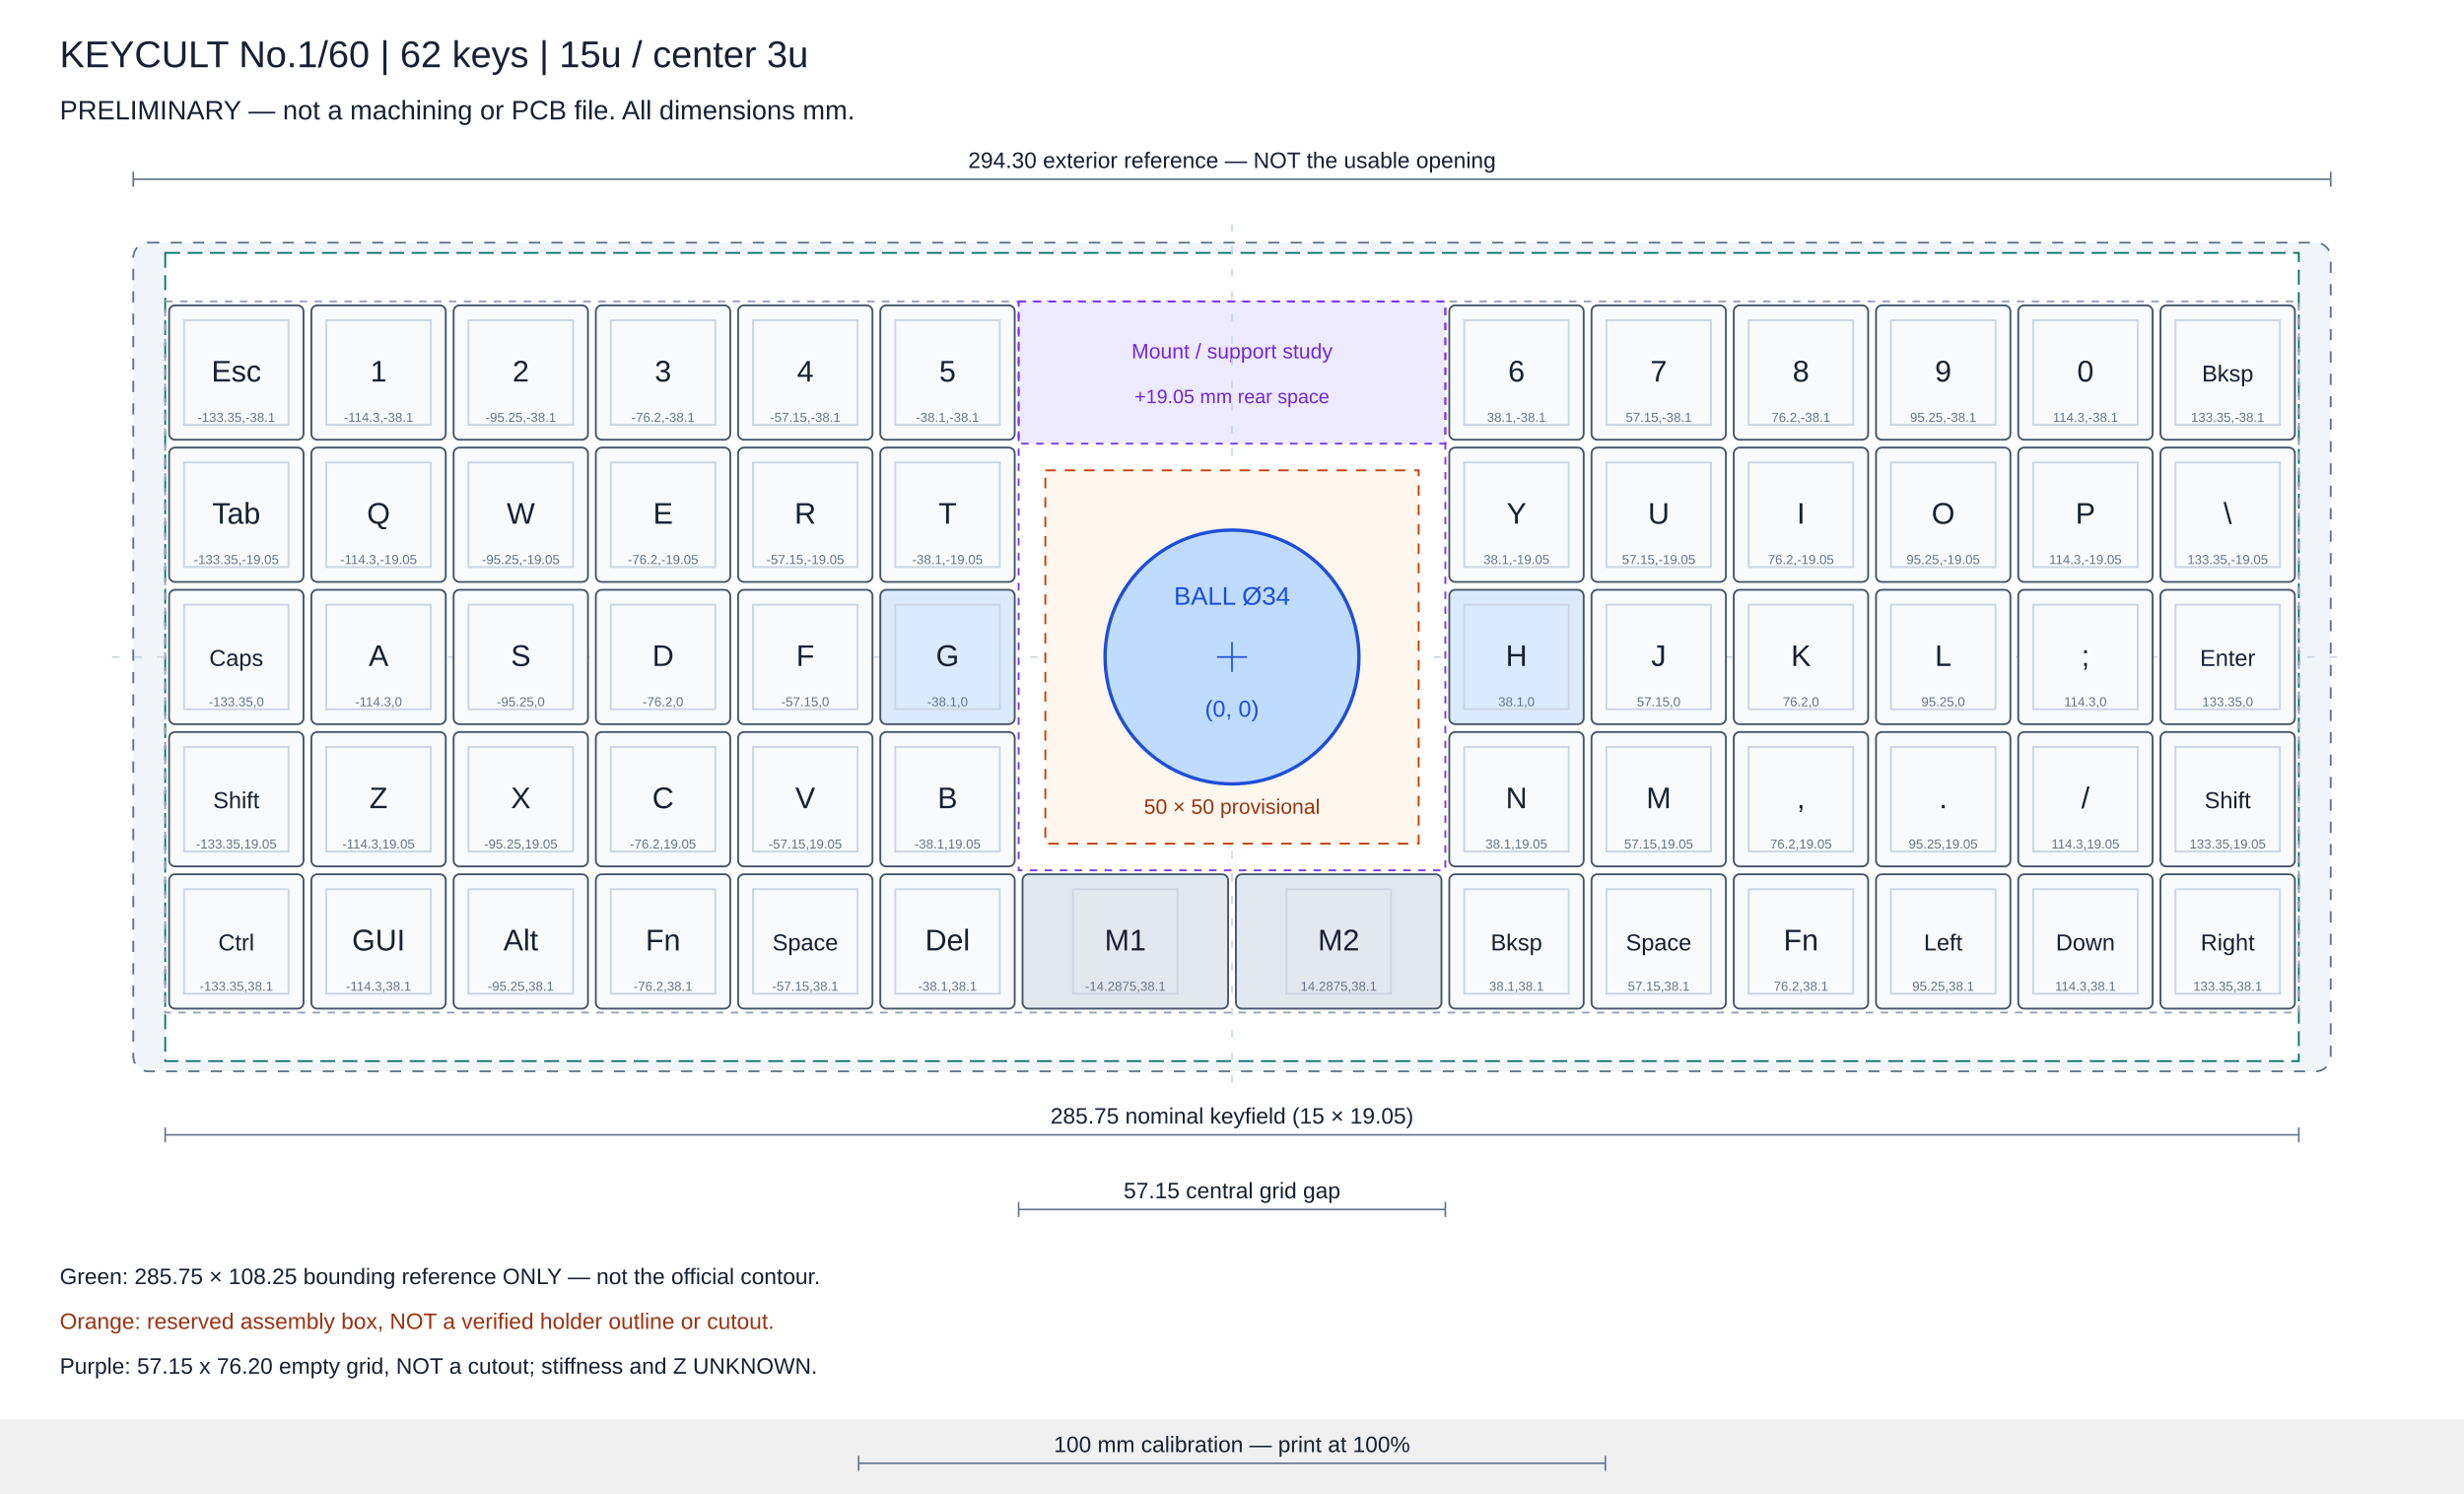
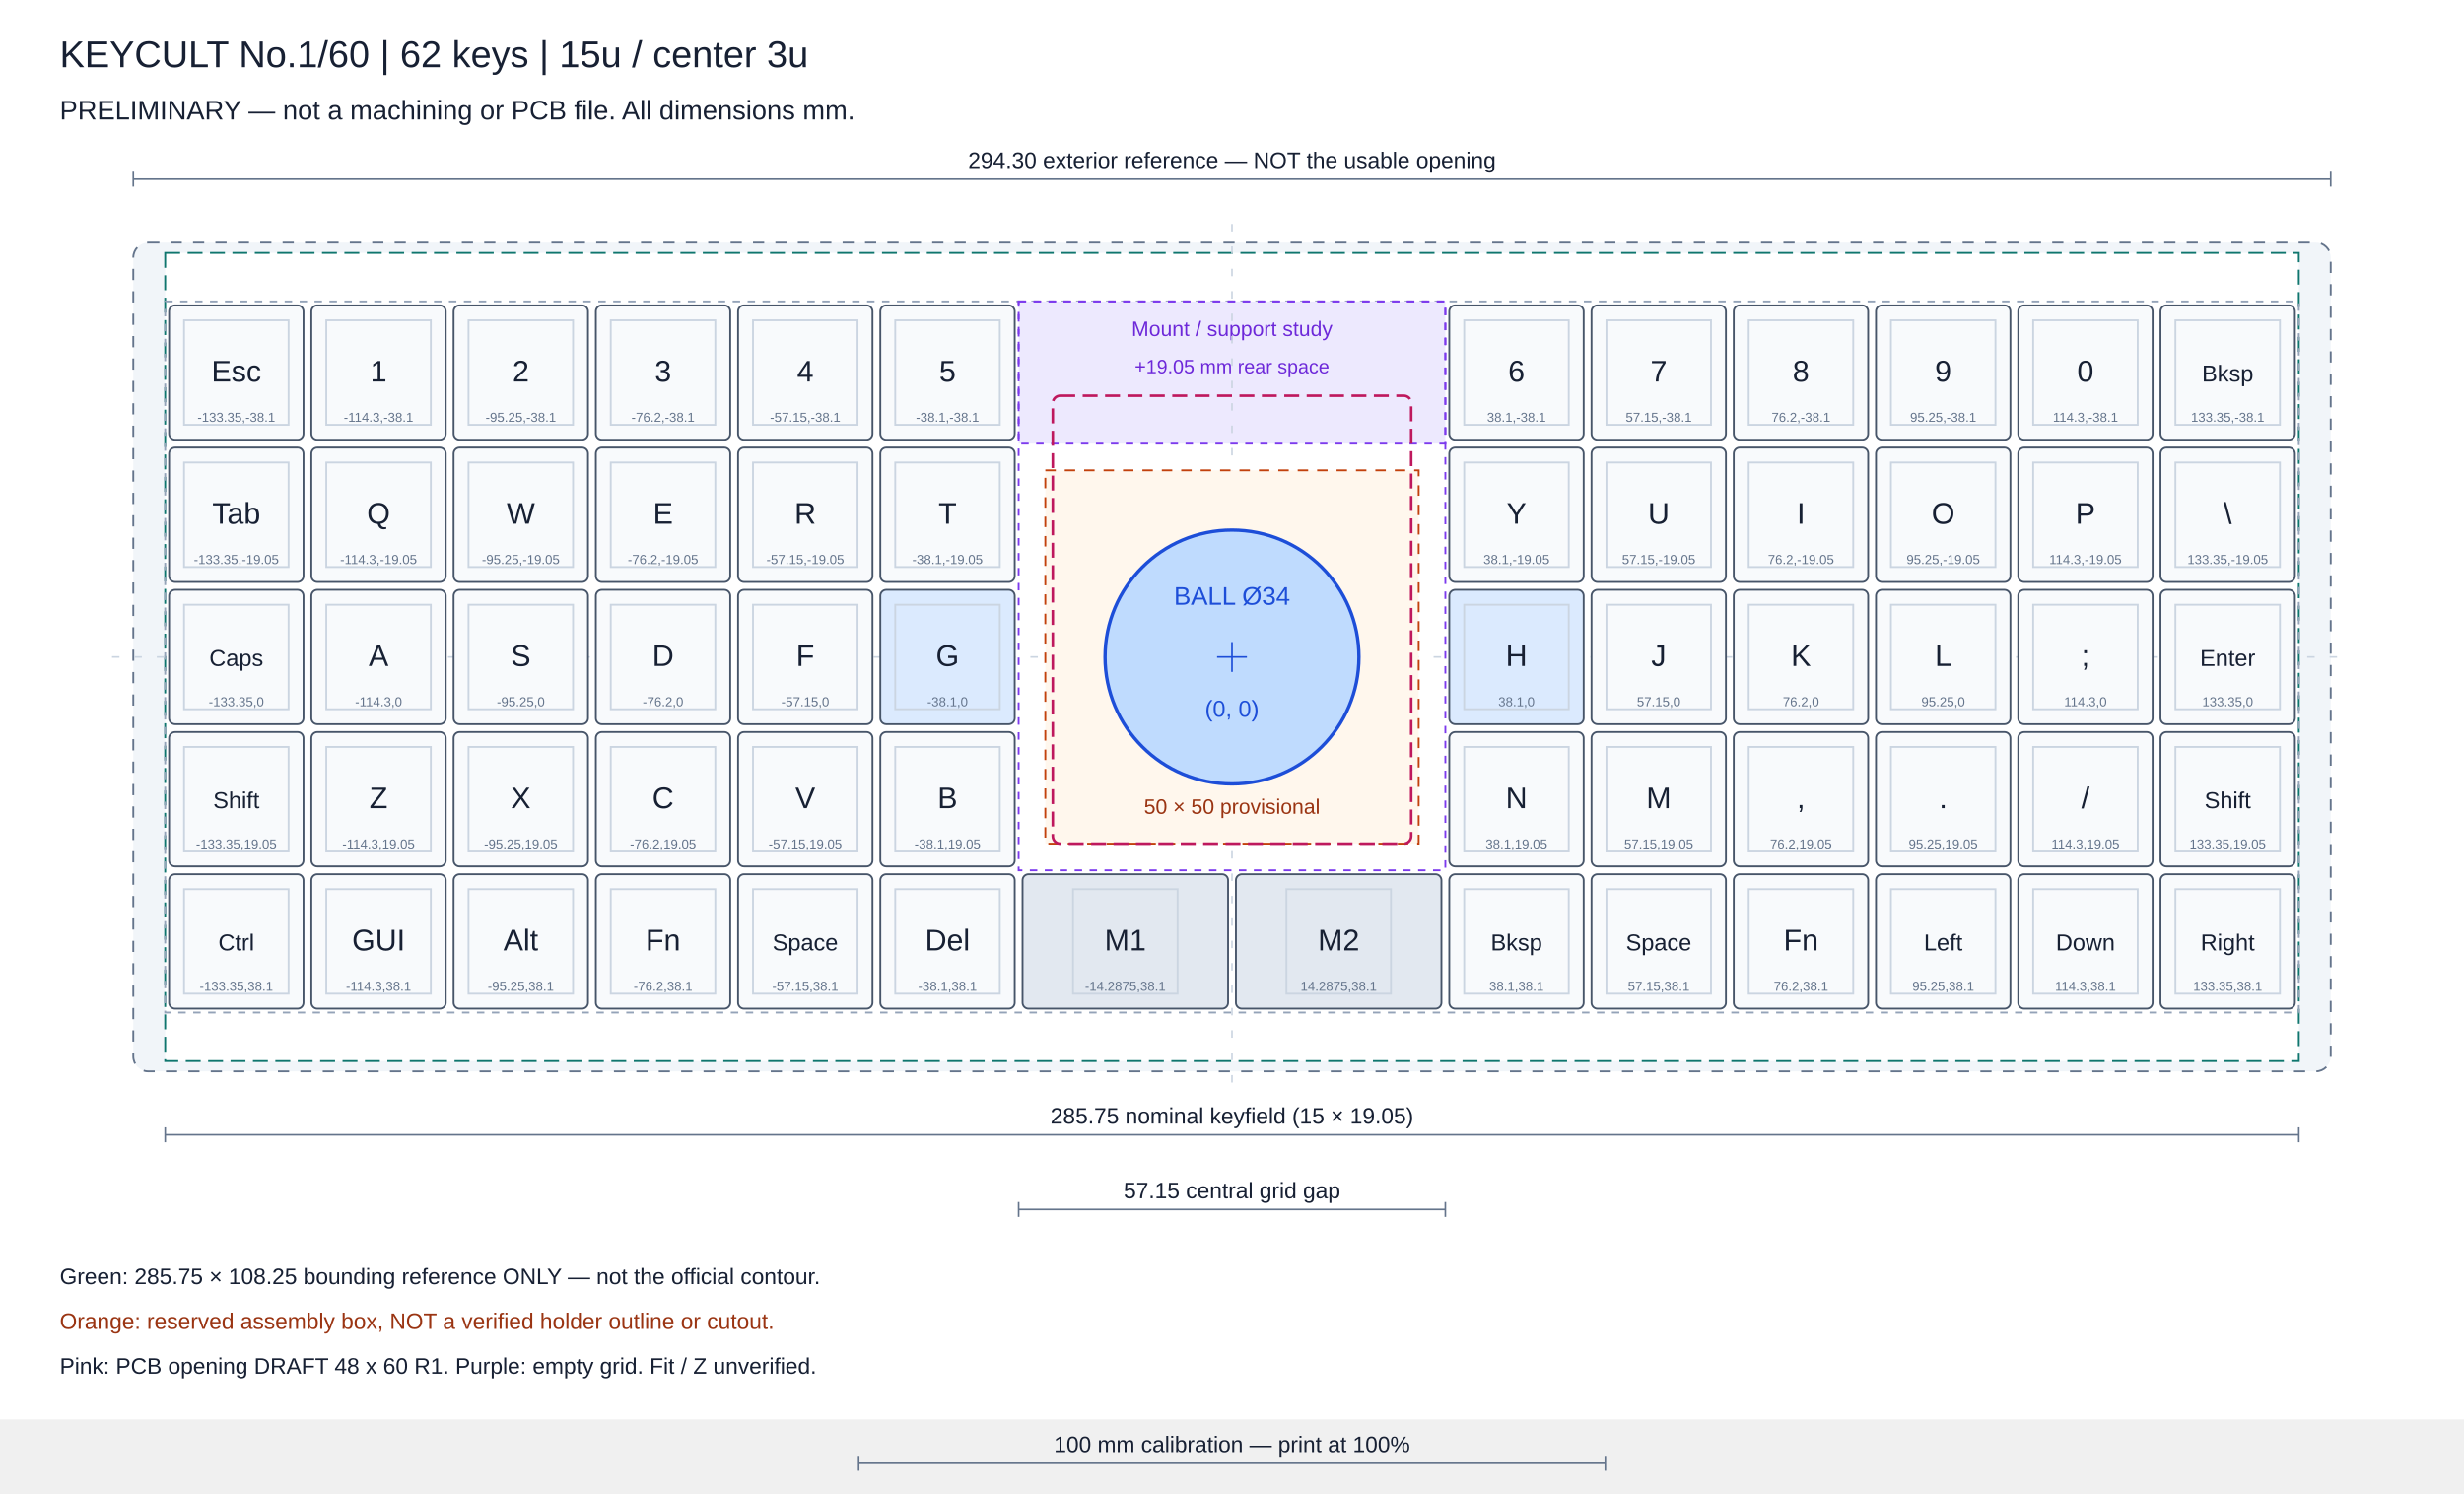
<svg xmlns="http://www.w3.org/2000/svg" width="330mm" height="200mm" viewBox="-165 -88 330 200" role="img">
  <g font-family="Arial, sans-serif">
    <rect x="-165" y="-88" width="330" height="190" rx="0" fill="#ffffff" stroke="#ffffff" stroke-width=".25" />
    <text x="-157" y="-79" font-size="5" text-anchor="start" fill="#172033">KEYCULT No.1/60 | 62 keys | 15u / center 3u</text>
    <text x="-157" y="-72" font-size="3.6" text-anchor="start" fill="#172033">PRELIMINARY — not a machining or PCB file. All dimensions mm.</text>
    <rect x="-147.15" y="-55.5" width="294.3" height="111" rx="2" fill="#f1f5f9" stroke="#64748b" stroke-width=".25" stroke-dasharray="1.5 1.5" />
    <rect id="plate-envelope" x="-142.875" y="-54.125" width="285.75" height="108.25" rx="0" fill="#ffffff" stroke="#0f766e" stroke-width=".25" stroke-dasharray="2 1" />
    <rect x="-142.875" y="-47.625" width="285.75" height="95.25" rx="0" fill="none" stroke="#94a3b8" stroke-width=".25" stroke-dasharray="1 1" />
    <rect id="rear-extension" x="-28.575" y="-47.625" width="57.15" height="19.05" rx="0" fill="#ede9fe" stroke="#7c3aed" stroke-width=".25" stroke-dasharray="1 1" />
    <rect id="rear-clearance-grid" x="-28.575" y="-47.625" width="57.15" height="76.2" rx="0" fill="none" stroke="#7c3aed" stroke-width=".25" stroke-dasharray="1 1" />
-     <text x="0" y="-40" font-size="2.8" text-anchor="middle" fill="#6d28d9">Mount / support study</text>
-     <text x="0" y="-34" font-size="2.6" text-anchor="middle" fill="#6d28d9">+19.05 mm rear space</text>
+     <text x="0" y="-43" font-size="2.8" text-anchor="middle" fill="#6d28d9">Mount / support study</text>
+     <text x="0" y="-38" font-size="2.6" text-anchor="middle" fill="#6d28d9">+19.05 mm rear space</text>
    <path d="M-150,0 L150,0" fill="none" stroke="#cbd5e1" stroke-width=".22" stroke-dasharray="1 2" />
    <path d="M0,-58 L0,58" fill="none" stroke="#cbd5e1" stroke-width=".22" stroke-dasharray="1 2" />
    <rect x="-25" y="-25" width="50" height="50" rx="0" fill="#fff7ed" stroke="#c2410c" stroke-width=".25" stroke-dasharray="1.4 1.2" />
    <circle cx="0" cy="0" r="17" fill="#bfdbfe" stroke="#1d4ed8" stroke-width=".45" />
    <path d="M-2,0 L2,0" fill="none" stroke="#1d4ed8" stroke-width=".22" />
    <path d="M0,-2 L0,2" fill="none" stroke="#1d4ed8" stroke-width=".22" />
+     <rect id="pcb-opening" x="-24" y="-35" width="48" height="60" rx="1.0" fill="none" stroke="#be185d" stroke-width=".35" stroke-dasharray="2 1" />
    <text x="0" y="-7" font-size="3.4" text-anchor="middle" fill="#1d4ed8">BALL Ø34</text>
    <text x="0" y="8" font-size="3.1" text-anchor="middle" fill="#1d4ed8">(0, 0)</text>
    <text x="0" y="21" font-size="2.8" text-anchor="middle" fill="#9a3412">50 × 50 provisional</text>
    <rect x="-142.35" y="-47.1" width="18" height="18" rx="0.8" fill="#f8fafc" stroke="#475569" stroke-width=".25" />
    <rect x="-140.35" y="-45.1" width="14" height="14" rx="0" fill="none" stroke="#cbd5e1" stroke-width=".25" />
    <text x="-133.35" y="-36.9" font-size="4" text-anchor="middle" fill="#172033">Esc</text>
    <text x="-133.35" y="-31.5" font-size="1.75" text-anchor="middle" fill="#64748b">-133.35,-38.1</text>
    <rect x="-123.3" y="-47.1" width="18" height="18" rx="0.8" fill="#f8fafc" stroke="#475569" stroke-width=".25" />
    <rect x="-121.3" y="-45.1" width="14" height="14" rx="0" fill="none" stroke="#cbd5e1" stroke-width=".25" />
    <text x="-114.3" y="-36.9" font-size="4" text-anchor="middle" fill="#172033">1</text>
    <text x="-114.3" y="-31.5" font-size="1.75" text-anchor="middle" fill="#64748b">-114.3,-38.1</text>
    <rect x="-104.25" y="-47.1" width="18" height="18" rx="0.8" fill="#f8fafc" stroke="#475569" stroke-width=".25" />
    <rect x="-102.25" y="-45.1" width="14" height="14" rx="0" fill="none" stroke="#cbd5e1" stroke-width=".25" />
    <text x="-95.25" y="-36.9" font-size="4" text-anchor="middle" fill="#172033">2</text>
    <text x="-95.25" y="-31.5" font-size="1.75" text-anchor="middle" fill="#64748b">-95.25,-38.1</text>
    <rect x="-85.2" y="-47.1" width="18" height="18" rx="0.8" fill="#f8fafc" stroke="#475569" stroke-width=".25" />
    <rect x="-83.2" y="-45.1" width="14" height="14" rx="0" fill="none" stroke="#cbd5e1" stroke-width=".25" />
    <text x="-76.2" y="-36.9" font-size="4" text-anchor="middle" fill="#172033">3</text>
    <text x="-76.2" y="-31.5" font-size="1.75" text-anchor="middle" fill="#64748b">-76.2,-38.1</text>
    <rect x="-66.15" y="-47.1" width="18" height="18" rx="0.8" fill="#f8fafc" stroke="#475569" stroke-width=".25" />
    <rect x="-64.15" y="-45.1" width="14" height="14" rx="0" fill="none" stroke="#cbd5e1" stroke-width=".25" />
    <text x="-57.15" y="-36.9" font-size="4" text-anchor="middle" fill="#172033">4</text>
    <text x="-57.15" y="-31.5" font-size="1.75" text-anchor="middle" fill="#64748b">-57.15,-38.1</text>
    <rect x="-47.1" y="-47.1" width="18" height="18" rx="0.8" fill="#f8fafc" stroke="#475569" stroke-width=".25" />
    <rect x="-45.1" y="-45.1" width="14" height="14" rx="0" fill="none" stroke="#cbd5e1" stroke-width=".25" />
    <text x="-38.1" y="-36.9" font-size="4" text-anchor="middle" fill="#172033">5</text>
    <text x="-38.1" y="-31.5" font-size="1.75" text-anchor="middle" fill="#64748b">-38.1,-38.1</text>
    <rect x="29.1" y="-47.1" width="18" height="18" rx="0.8" fill="#f8fafc" stroke="#475569" stroke-width=".25" />
    <rect x="31.1" y="-45.1" width="14" height="14" rx="0" fill="none" stroke="#cbd5e1" stroke-width=".25" />
    <text x="38.1" y="-36.9" font-size="4" text-anchor="middle" fill="#172033">6</text>
    <text x="38.1" y="-31.5" font-size="1.75" text-anchor="middle" fill="#64748b">38.1,-38.1</text>
    <rect x="48.15" y="-47.1" width="18" height="18" rx="0.8" fill="#f8fafc" stroke="#475569" stroke-width=".25" />
    <rect x="50.15" y="-45.1" width="14" height="14" rx="0" fill="none" stroke="#cbd5e1" stroke-width=".25" />
    <text x="57.15" y="-36.9" font-size="4" text-anchor="middle" fill="#172033">7</text>
    <text x="57.15" y="-31.5" font-size="1.75" text-anchor="middle" fill="#64748b">57.15,-38.1</text>
    <rect x="67.2" y="-47.1" width="18" height="18" rx="0.8" fill="#f8fafc" stroke="#475569" stroke-width=".25" />
    <rect x="69.2" y="-45.1" width="14" height="14" rx="0" fill="none" stroke="#cbd5e1" stroke-width=".25" />
    <text x="76.2" y="-36.9" font-size="4" text-anchor="middle" fill="#172033">8</text>
    <text x="76.2" y="-31.5" font-size="1.75" text-anchor="middle" fill="#64748b">76.2,-38.1</text>
    <rect x="86.25" y="-47.1" width="18" height="18" rx="0.8" fill="#f8fafc" stroke="#475569" stroke-width=".25" />
    <rect x="88.25" y="-45.1" width="14" height="14" rx="0" fill="none" stroke="#cbd5e1" stroke-width=".25" />
    <text x="95.25" y="-36.9" font-size="4" text-anchor="middle" fill="#172033">9</text>
    <text x="95.25" y="-31.5" font-size="1.75" text-anchor="middle" fill="#64748b">95.25,-38.1</text>
    <rect x="105.3" y="-47.1" width="18" height="18" rx="0.8" fill="#f8fafc" stroke="#475569" stroke-width=".25" />
    <rect x="107.3" y="-45.1" width="14" height="14" rx="0" fill="none" stroke="#cbd5e1" stroke-width=".25" />
    <text x="114.3" y="-36.9" font-size="4" text-anchor="middle" fill="#172033">0</text>
    <text x="114.3" y="-31.5" font-size="1.75" text-anchor="middle" fill="#64748b">114.3,-38.1</text>
    <rect x="124.35" y="-47.1" width="18" height="18" rx="0.8" fill="#f8fafc" stroke="#475569" stroke-width=".25" />
    <rect x="126.35" y="-45.1" width="14" height="14" rx="0" fill="none" stroke="#cbd5e1" stroke-width=".25" />
    <text x="133.35" y="-36.9" font-size="3.1" text-anchor="middle" fill="#172033">Bksp</text>
    <text x="133.35" y="-31.5" font-size="1.75" text-anchor="middle" fill="#64748b">133.35,-38.1</text>
    <rect x="-142.35" y="-28.05" width="18" height="18" rx="0.8" fill="#f8fafc" stroke="#475569" stroke-width=".25" />
    <rect x="-140.35" y="-26.05" width="14" height="14" rx="0" fill="none" stroke="#cbd5e1" stroke-width=".25" />
    <text x="-133.35" y="-17.85" font-size="4" text-anchor="middle" fill="#172033">Tab</text>
    <text x="-133.35" y="-12.45" font-size="1.75" text-anchor="middle" fill="#64748b">-133.35,-19.05</text>
    <rect x="-123.3" y="-28.05" width="18" height="18" rx="0.8" fill="#f8fafc" stroke="#475569" stroke-width=".25" />
    <rect x="-121.3" y="-26.05" width="14" height="14" rx="0" fill="none" stroke="#cbd5e1" stroke-width=".25" />
    <text x="-114.3" y="-17.85" font-size="4" text-anchor="middle" fill="#172033">Q</text>
    <text x="-114.3" y="-12.45" font-size="1.75" text-anchor="middle" fill="#64748b">-114.3,-19.05</text>
    <rect x="-104.25" y="-28.05" width="18" height="18" rx="0.8" fill="#f8fafc" stroke="#475569" stroke-width=".25" />
    <rect x="-102.25" y="-26.05" width="14" height="14" rx="0" fill="none" stroke="#cbd5e1" stroke-width=".25" />
    <text x="-95.25" y="-17.85" font-size="4" text-anchor="middle" fill="#172033">W</text>
    <text x="-95.25" y="-12.45" font-size="1.75" text-anchor="middle" fill="#64748b">-95.25,-19.05</text>
    <rect x="-85.2" y="-28.05" width="18" height="18" rx="0.8" fill="#f8fafc" stroke="#475569" stroke-width=".25" />
    <rect x="-83.2" y="-26.05" width="14" height="14" rx="0" fill="none" stroke="#cbd5e1" stroke-width=".25" />
    <text x="-76.2" y="-17.85" font-size="4" text-anchor="middle" fill="#172033">E</text>
    <text x="-76.2" y="-12.45" font-size="1.75" text-anchor="middle" fill="#64748b">-76.2,-19.05</text>
    <rect x="-66.15" y="-28.05" width="18" height="18" rx="0.8" fill="#f8fafc" stroke="#475569" stroke-width=".25" />
    <rect x="-64.15" y="-26.05" width="14" height="14" rx="0" fill="none" stroke="#cbd5e1" stroke-width=".25" />
    <text x="-57.15" y="-17.85" font-size="4" text-anchor="middle" fill="#172033">R</text>
    <text x="-57.15" y="-12.45" font-size="1.75" text-anchor="middle" fill="#64748b">-57.15,-19.05</text>
    <rect x="-47.1" y="-28.05" width="18" height="18" rx="0.8" fill="#f8fafc" stroke="#475569" stroke-width=".25" />
    <rect x="-45.1" y="-26.05" width="14" height="14" rx="0" fill="none" stroke="#cbd5e1" stroke-width=".25" />
    <text x="-38.1" y="-17.85" font-size="4" text-anchor="middle" fill="#172033">T</text>
    <text x="-38.1" y="-12.45" font-size="1.75" text-anchor="middle" fill="#64748b">-38.1,-19.05</text>
    <rect x="29.1" y="-28.05" width="18" height="18" rx="0.8" fill="#f8fafc" stroke="#475569" stroke-width=".25" />
    <rect x="31.1" y="-26.05" width="14" height="14" rx="0" fill="none" stroke="#cbd5e1" stroke-width=".25" />
    <text x="38.1" y="-17.85" font-size="4" text-anchor="middle" fill="#172033">Y</text>
    <text x="38.1" y="-12.45" font-size="1.75" text-anchor="middle" fill="#64748b">38.1,-19.05</text>
    <rect x="48.15" y="-28.05" width="18" height="18" rx="0.8" fill="#f8fafc" stroke="#475569" stroke-width=".25" />
    <rect x="50.15" y="-26.05" width="14" height="14" rx="0" fill="none" stroke="#cbd5e1" stroke-width=".25" />
    <text x="57.15" y="-17.85" font-size="4" text-anchor="middle" fill="#172033">U</text>
    <text x="57.15" y="-12.45" font-size="1.75" text-anchor="middle" fill="#64748b">57.15,-19.05</text>
    <rect x="67.2" y="-28.05" width="18" height="18" rx="0.8" fill="#f8fafc" stroke="#475569" stroke-width=".25" />
    <rect x="69.2" y="-26.05" width="14" height="14" rx="0" fill="none" stroke="#cbd5e1" stroke-width=".25" />
    <text x="76.2" y="-17.85" font-size="4" text-anchor="middle" fill="#172033">I</text>
    <text x="76.2" y="-12.45" font-size="1.75" text-anchor="middle" fill="#64748b">76.2,-19.05</text>
    <rect x="86.25" y="-28.05" width="18" height="18" rx="0.8" fill="#f8fafc" stroke="#475569" stroke-width=".25" />
    <rect x="88.25" y="-26.05" width="14" height="14" rx="0" fill="none" stroke="#cbd5e1" stroke-width=".25" />
    <text x="95.25" y="-17.85" font-size="4" text-anchor="middle" fill="#172033">O</text>
    <text x="95.25" y="-12.45" font-size="1.75" text-anchor="middle" fill="#64748b">95.25,-19.05</text>
    <rect x="105.3" y="-28.05" width="18" height="18" rx="0.8" fill="#f8fafc" stroke="#475569" stroke-width=".25" />
    <rect x="107.3" y="-26.05" width="14" height="14" rx="0" fill="none" stroke="#cbd5e1" stroke-width=".25" />
    <text x="114.3" y="-17.85" font-size="4" text-anchor="middle" fill="#172033">P</text>
    <text x="114.3" y="-12.45" font-size="1.75" text-anchor="middle" fill="#64748b">114.3,-19.05</text>
    <rect x="124.35" y="-28.05" width="18" height="18" rx="0.8" fill="#f8fafc" stroke="#475569" stroke-width=".25" />
    <rect x="126.35" y="-26.05" width="14" height="14" rx="0" fill="none" stroke="#cbd5e1" stroke-width=".25" />
    <text x="133.35" y="-17.85" font-size="4" text-anchor="middle" fill="#172033">\</text>
    <text x="133.35" y="-12.45" font-size="1.75" text-anchor="middle" fill="#64748b">133.35,-19.05</text>
    <rect x="-142.35" y="-9.0" width="18" height="18" rx="0.8" fill="#f8fafc" stroke="#475569" stroke-width=".25" />
    <rect x="-140.35" y="-7.0" width="14" height="14" rx="0" fill="none" stroke="#cbd5e1" stroke-width=".25" />
    <text x="-133.35" y="1.2" font-size="3.1" text-anchor="middle" fill="#172033">Caps</text>
    <text x="-133.35" y="6.6" font-size="1.75" text-anchor="middle" fill="#64748b">-133.35,0</text>
    <rect x="-123.3" y="-9.0" width="18" height="18" rx="0.8" fill="#f8fafc" stroke="#475569" stroke-width=".25" />
    <rect x="-121.3" y="-7.0" width="14" height="14" rx="0" fill="none" stroke="#cbd5e1" stroke-width=".25" />
    <text x="-114.3" y="1.2" font-size="4" text-anchor="middle" fill="#172033">A</text>
    <text x="-114.3" y="6.6" font-size="1.75" text-anchor="middle" fill="#64748b">-114.3,0</text>
    <rect x="-104.25" y="-9.0" width="18" height="18" rx="0.8" fill="#f8fafc" stroke="#475569" stroke-width=".25" />
    <rect x="-102.25" y="-7.0" width="14" height="14" rx="0" fill="none" stroke="#cbd5e1" stroke-width=".25" />
    <text x="-95.25" y="1.2" font-size="4" text-anchor="middle" fill="#172033">S</text>
    <text x="-95.25" y="6.6" font-size="1.75" text-anchor="middle" fill="#64748b">-95.25,0</text>
    <rect x="-85.2" y="-9.0" width="18" height="18" rx="0.8" fill="#f8fafc" stroke="#475569" stroke-width=".25" />
    <rect x="-83.2" y="-7.0" width="14" height="14" rx="0" fill="none" stroke="#cbd5e1" stroke-width=".25" />
    <text x="-76.2" y="1.2" font-size="4" text-anchor="middle" fill="#172033">D</text>
    <text x="-76.2" y="6.6" font-size="1.75" text-anchor="middle" fill="#64748b">-76.2,0</text>
    <rect x="-66.15" y="-9.0" width="18" height="18" rx="0.8" fill="#f8fafc" stroke="#475569" stroke-width=".25" />
    <rect x="-64.15" y="-7.0" width="14" height="14" rx="0" fill="none" stroke="#cbd5e1" stroke-width=".25" />
    <text x="-57.15" y="1.2" font-size="4" text-anchor="middle" fill="#172033">F</text>
    <text x="-57.15" y="6.6" font-size="1.75" text-anchor="middle" fill="#64748b">-57.15,0</text>
    <rect x="-47.1" y="-9.0" width="18" height="18" rx="0.8" fill="#dbeafe" stroke="#475569" stroke-width=".25" />
    <rect x="-45.1" y="-7.0" width="14" height="14" rx="0" fill="none" stroke="#cbd5e1" stroke-width=".25" />
    <text x="-38.1" y="1.2" font-size="4" text-anchor="middle" fill="#172033">G</text>
    <text x="-38.1" y="6.6" font-size="1.75" text-anchor="middle" fill="#64748b">-38.1,0</text>
    <rect x="29.1" y="-9.0" width="18" height="18" rx="0.8" fill="#dbeafe" stroke="#475569" stroke-width=".25" />
    <rect x="31.1" y="-7.0" width="14" height="14" rx="0" fill="none" stroke="#cbd5e1" stroke-width=".25" />
    <text x="38.1" y="1.2" font-size="4" text-anchor="middle" fill="#172033">H</text>
    <text x="38.1" y="6.6" font-size="1.75" text-anchor="middle" fill="#64748b">38.1,0</text>
    <rect x="48.15" y="-9.0" width="18" height="18" rx="0.8" fill="#f8fafc" stroke="#475569" stroke-width=".25" />
    <rect x="50.15" y="-7.0" width="14" height="14" rx="0" fill="none" stroke="#cbd5e1" stroke-width=".25" />
    <text x="57.15" y="1.2" font-size="4" text-anchor="middle" fill="#172033">J</text>
    <text x="57.15" y="6.6" font-size="1.75" text-anchor="middle" fill="#64748b">57.15,0</text>
    <rect x="67.2" y="-9.0" width="18" height="18" rx="0.8" fill="#f8fafc" stroke="#475569" stroke-width=".25" />
    <rect x="69.2" y="-7.0" width="14" height="14" rx="0" fill="none" stroke="#cbd5e1" stroke-width=".25" />
    <text x="76.2" y="1.2" font-size="4" text-anchor="middle" fill="#172033">K</text>
    <text x="76.2" y="6.6" font-size="1.75" text-anchor="middle" fill="#64748b">76.2,0</text>
    <rect x="86.25" y="-9.0" width="18" height="18" rx="0.8" fill="#f8fafc" stroke="#475569" stroke-width=".25" />
    <rect x="88.25" y="-7.0" width="14" height="14" rx="0" fill="none" stroke="#cbd5e1" stroke-width=".25" />
    <text x="95.25" y="1.2" font-size="4" text-anchor="middle" fill="#172033">L</text>
    <text x="95.25" y="6.6" font-size="1.75" text-anchor="middle" fill="#64748b">95.25,0</text>
    <rect x="105.3" y="-9.0" width="18" height="18" rx="0.8" fill="#f8fafc" stroke="#475569" stroke-width=".25" />
    <rect x="107.3" y="-7.0" width="14" height="14" rx="0" fill="none" stroke="#cbd5e1" stroke-width=".25" />
    <text x="114.3" y="1.2" font-size="4" text-anchor="middle" fill="#172033">;</text>
    <text x="114.3" y="6.6" font-size="1.75" text-anchor="middle" fill="#64748b">114.3,0</text>
    <rect x="124.35" y="-9.0" width="18" height="18" rx="0.8" fill="#f8fafc" stroke="#475569" stroke-width=".25" />
    <rect x="126.35" y="-7.0" width="14" height="14" rx="0" fill="none" stroke="#cbd5e1" stroke-width=".25" />
    <text x="133.35" y="1.2" font-size="3.1" text-anchor="middle" fill="#172033">Enter</text>
    <text x="133.35" y="6.6" font-size="1.75" text-anchor="middle" fill="#64748b">133.35,0</text>
    <rect x="-142.35" y="10.05" width="18" height="18" rx="0.8" fill="#f8fafc" stroke="#475569" stroke-width=".25" />
    <rect x="-140.35" y="12.05" width="14" height="14" rx="0" fill="none" stroke="#cbd5e1" stroke-width=".25" />
    <text x="-133.35" y="20.25" font-size="3.1" text-anchor="middle" fill="#172033">Shift</text>
    <text x="-133.35" y="25.65" font-size="1.75" text-anchor="middle" fill="#64748b">-133.35,19.05</text>
    <rect x="-123.3" y="10.05" width="18" height="18" rx="0.8" fill="#f8fafc" stroke="#475569" stroke-width=".25" />
    <rect x="-121.3" y="12.05" width="14" height="14" rx="0" fill="none" stroke="#cbd5e1" stroke-width=".25" />
    <text x="-114.3" y="20.25" font-size="4" text-anchor="middle" fill="#172033">Z</text>
    <text x="-114.3" y="25.65" font-size="1.75" text-anchor="middle" fill="#64748b">-114.3,19.05</text>
    <rect x="-104.25" y="10.05" width="18" height="18" rx="0.8" fill="#f8fafc" stroke="#475569" stroke-width=".25" />
    <rect x="-102.25" y="12.05" width="14" height="14" rx="0" fill="none" stroke="#cbd5e1" stroke-width=".25" />
    <text x="-95.25" y="20.25" font-size="4" text-anchor="middle" fill="#172033">X</text>
    <text x="-95.25" y="25.65" font-size="1.75" text-anchor="middle" fill="#64748b">-95.25,19.05</text>
    <rect x="-85.2" y="10.05" width="18" height="18" rx="0.8" fill="#f8fafc" stroke="#475569" stroke-width=".25" />
    <rect x="-83.2" y="12.05" width="14" height="14" rx="0" fill="none" stroke="#cbd5e1" stroke-width=".25" />
    <text x="-76.2" y="20.25" font-size="4" text-anchor="middle" fill="#172033">C</text>
    <text x="-76.2" y="25.65" font-size="1.75" text-anchor="middle" fill="#64748b">-76.2,19.05</text>
    <rect x="-66.15" y="10.05" width="18" height="18" rx="0.8" fill="#f8fafc" stroke="#475569" stroke-width=".25" />
    <rect x="-64.15" y="12.05" width="14" height="14" rx="0" fill="none" stroke="#cbd5e1" stroke-width=".25" />
    <text x="-57.15" y="20.25" font-size="4" text-anchor="middle" fill="#172033">V</text>
    <text x="-57.15" y="25.65" font-size="1.75" text-anchor="middle" fill="#64748b">-57.15,19.05</text>
    <rect x="-47.1" y="10.05" width="18" height="18" rx="0.8" fill="#f8fafc" stroke="#475569" stroke-width=".25" />
    <rect x="-45.1" y="12.05" width="14" height="14" rx="0" fill="none" stroke="#cbd5e1" stroke-width=".25" />
    <text x="-38.1" y="20.25" font-size="4" text-anchor="middle" fill="#172033">B</text>
    <text x="-38.1" y="25.65" font-size="1.75" text-anchor="middle" fill="#64748b">-38.1,19.05</text>
    <rect x="29.1" y="10.05" width="18" height="18" rx="0.8" fill="#f8fafc" stroke="#475569" stroke-width=".25" />
    <rect x="31.1" y="12.05" width="14" height="14" rx="0" fill="none" stroke="#cbd5e1" stroke-width=".25" />
    <text x="38.1" y="20.25" font-size="4" text-anchor="middle" fill="#172033">N</text>
    <text x="38.1" y="25.65" font-size="1.75" text-anchor="middle" fill="#64748b">38.1,19.05</text>
    <rect x="48.15" y="10.05" width="18" height="18" rx="0.8" fill="#f8fafc" stroke="#475569" stroke-width=".25" />
    <rect x="50.15" y="12.05" width="14" height="14" rx="0" fill="none" stroke="#cbd5e1" stroke-width=".25" />
    <text x="57.15" y="20.25" font-size="4" text-anchor="middle" fill="#172033">M</text>
    <text x="57.15" y="25.65" font-size="1.75" text-anchor="middle" fill="#64748b">57.15,19.05</text>
    <rect x="67.2" y="10.05" width="18" height="18" rx="0.8" fill="#f8fafc" stroke="#475569" stroke-width=".25" />
    <rect x="69.2" y="12.05" width="14" height="14" rx="0" fill="none" stroke="#cbd5e1" stroke-width=".25" />
    <text x="76.2" y="20.25" font-size="4" text-anchor="middle" fill="#172033">,</text>
    <text x="76.2" y="25.65" font-size="1.75" text-anchor="middle" fill="#64748b">76.2,19.05</text>
    <rect x="86.25" y="10.05" width="18" height="18" rx="0.8" fill="#f8fafc" stroke="#475569" stroke-width=".25" />
    <rect x="88.25" y="12.05" width="14" height="14" rx="0" fill="none" stroke="#cbd5e1" stroke-width=".25" />
    <text x="95.25" y="20.25" font-size="4" text-anchor="middle" fill="#172033">.</text>
    <text x="95.25" y="25.65" font-size="1.75" text-anchor="middle" fill="#64748b">95.25,19.05</text>
    <rect x="105.3" y="10.05" width="18" height="18" rx="0.8" fill="#f8fafc" stroke="#475569" stroke-width=".25" />
    <rect x="107.3" y="12.05" width="14" height="14" rx="0" fill="none" stroke="#cbd5e1" stroke-width=".25" />
    <text x="114.3" y="20.25" font-size="4" text-anchor="middle" fill="#172033">/</text>
    <text x="114.3" y="25.65" font-size="1.75" text-anchor="middle" fill="#64748b">114.3,19.05</text>
    <rect x="124.35" y="10.05" width="18" height="18" rx="0.8" fill="#f8fafc" stroke="#475569" stroke-width=".25" />
    <rect x="126.35" y="12.05" width="14" height="14" rx="0" fill="none" stroke="#cbd5e1" stroke-width=".25" />
    <text x="133.35" y="20.25" font-size="3.1" text-anchor="middle" fill="#172033">Shift</text>
    <text x="133.35" y="25.65" font-size="1.75" text-anchor="middle" fill="#64748b">133.35,19.05</text>
    <rect x="-142.35" y="29.1" width="18" height="18" rx="0.8" fill="#f8fafc" stroke="#475569" stroke-width=".25" />
    <rect x="-140.35" y="31.1" width="14" height="14" rx="0" fill="none" stroke="#cbd5e1" stroke-width=".25" />
    <text x="-133.35" y="39.3" font-size="3.1" text-anchor="middle" fill="#172033">Ctrl</text>
    <text x="-133.35" y="44.7" font-size="1.75" text-anchor="middle" fill="#64748b">-133.35,38.1</text>
    <rect x="-123.3" y="29.1" width="18" height="18" rx="0.8" fill="#f8fafc" stroke="#475569" stroke-width=".25" />
    <rect x="-121.3" y="31.1" width="14" height="14" rx="0" fill="none" stroke="#cbd5e1" stroke-width=".25" />
    <text x="-114.3" y="39.3" font-size="4" text-anchor="middle" fill="#172033">GUI</text>
    <text x="-114.3" y="44.7" font-size="1.75" text-anchor="middle" fill="#64748b">-114.3,38.1</text>
    <rect x="-104.25" y="29.1" width="18" height="18" rx="0.8" fill="#f8fafc" stroke="#475569" stroke-width=".25" />
    <rect x="-102.25" y="31.1" width="14" height="14" rx="0" fill="none" stroke="#cbd5e1" stroke-width=".25" />
    <text x="-95.25" y="39.3" font-size="4" text-anchor="middle" fill="#172033">Alt</text>
    <text x="-95.25" y="44.7" font-size="1.75" text-anchor="middle" fill="#64748b">-95.25,38.1</text>
    <rect x="-85.2" y="29.1" width="18" height="18" rx="0.8" fill="#f8fafc" stroke="#475569" stroke-width=".25" />
    <rect x="-83.2" y="31.1" width="14" height="14" rx="0" fill="none" stroke="#cbd5e1" stroke-width=".25" />
    <text x="-76.2" y="39.3" font-size="4" text-anchor="middle" fill="#172033">Fn</text>
    <text x="-76.2" y="44.7" font-size="1.75" text-anchor="middle" fill="#64748b">-76.2,38.1</text>
    <rect x="-66.15" y="29.1" width="18" height="18" rx="0.8" fill="#f8fafc" stroke="#475569" stroke-width=".25" />
    <rect x="-64.15" y="31.1" width="14" height="14" rx="0" fill="none" stroke="#cbd5e1" stroke-width=".25" />
    <text x="-57.15" y="39.3" font-size="3.1" text-anchor="middle" fill="#172033">Space</text>
    <text x="-57.15" y="44.7" font-size="1.75" text-anchor="middle" fill="#64748b">-57.15,38.1</text>
    <rect x="-47.1" y="29.1" width="18" height="18" rx="0.8" fill="#f8fafc" stroke="#475569" stroke-width=".25" />
    <rect x="-45.1" y="31.1" width="14" height="14" rx="0" fill="none" stroke="#cbd5e1" stroke-width=".25" />
    <text x="-38.1" y="39.3" font-size="4" text-anchor="middle" fill="#172033">Del</text>
    <text x="-38.1" y="44.7" font-size="1.75" text-anchor="middle" fill="#64748b">-38.1,38.1</text>
    <rect x="-28.05" y="29.1" width="27.525" height="18" rx="0.8" fill="#e2e8f0" stroke="#475569" stroke-width=".25" />
    <rect x="-21.288" y="31.1" width="14" height="14" rx="0" fill="none" stroke="#cbd5e1" stroke-width=".25" />
    <text x="-14.287" y="39.3" font-size="4" text-anchor="middle" fill="#172033">M1</text>
    <text x="-14.287" y="44.7" font-size="1.75" text-anchor="middle" fill="#64748b">-14.2875,38.1</text>
    <rect x="0.525" y="29.1" width="27.525" height="18" rx="0.8" fill="#e2e8f0" stroke="#475569" stroke-width=".25" />
    <rect x="7.287" y="31.1" width="14" height="14" rx="0" fill="none" stroke="#cbd5e1" stroke-width=".25" />
    <text x="14.287" y="39.3" font-size="4" text-anchor="middle" fill="#172033">M2</text>
    <text x="14.287" y="44.7" font-size="1.75" text-anchor="middle" fill="#64748b">14.2875,38.1</text>
    <rect x="29.1" y="29.1" width="18" height="18" rx="0.8" fill="#f8fafc" stroke="#475569" stroke-width=".25" />
    <rect x="31.1" y="31.1" width="14" height="14" rx="0" fill="none" stroke="#cbd5e1" stroke-width=".25" />
    <text x="38.1" y="39.3" font-size="3.1" text-anchor="middle" fill="#172033">Bksp</text>
    <text x="38.1" y="44.7" font-size="1.75" text-anchor="middle" fill="#64748b">38.1,38.1</text>
    <rect x="48.15" y="29.1" width="18" height="18" rx="0.8" fill="#f8fafc" stroke="#475569" stroke-width=".25" />
    <rect x="50.15" y="31.1" width="14" height="14" rx="0" fill="none" stroke="#cbd5e1" stroke-width=".25" />
    <text x="57.15" y="39.3" font-size="3.1" text-anchor="middle" fill="#172033">Space</text>
    <text x="57.15" y="44.7" font-size="1.75" text-anchor="middle" fill="#64748b">57.15,38.1</text>
    <rect x="67.2" y="29.1" width="18" height="18" rx="0.8" fill="#f8fafc" stroke="#475569" stroke-width=".25" />
    <rect x="69.2" y="31.1" width="14" height="14" rx="0" fill="none" stroke="#cbd5e1" stroke-width=".25" />
    <text x="76.2" y="39.3" font-size="4" text-anchor="middle" fill="#172033">Fn</text>
    <text x="76.2" y="44.7" font-size="1.75" text-anchor="middle" fill="#64748b">76.2,38.1</text>
    <rect x="86.25" y="29.1" width="18" height="18" rx="0.8" fill="#f8fafc" stroke="#475569" stroke-width=".25" />
    <rect x="88.25" y="31.1" width="14" height="14" rx="0" fill="none" stroke="#cbd5e1" stroke-width=".25" />
    <text x="95.25" y="39.3" font-size="3.1" text-anchor="middle" fill="#172033">Left</text>
    <text x="95.25" y="44.7" font-size="1.75" text-anchor="middle" fill="#64748b">95.25,38.1</text>
    <rect x="105.3" y="29.1" width="18" height="18" rx="0.8" fill="#f8fafc" stroke="#475569" stroke-width=".25" />
    <rect x="107.3" y="31.1" width="14" height="14" rx="0" fill="none" stroke="#cbd5e1" stroke-width=".25" />
    <text x="114.3" y="39.3" font-size="3.1" text-anchor="middle" fill="#172033">Down</text>
    <text x="114.3" y="44.7" font-size="1.75" text-anchor="middle" fill="#64748b">114.3,38.1</text>
    <rect x="124.35" y="29.1" width="18" height="18" rx="0.8" fill="#f8fafc" stroke="#475569" stroke-width=".25" />
    <rect x="126.35" y="31.1" width="14" height="14" rx="0" fill="none" stroke="#cbd5e1" stroke-width=".25" />
    <text x="133.35" y="39.3" font-size="3.1" text-anchor="middle" fill="#172033">Right</text>
    <text x="133.35" y="44.7" font-size="1.75" text-anchor="middle" fill="#64748b">133.35,38.1</text>
    <path d="M-147.15,-64 L147.15,-64" fill="none" stroke="#64748b" stroke-width=".22" />
    <path d="M-147.15,-65 L-147.15,-63" fill="none" stroke="#64748b" stroke-width=".22" />
    <path d="M147.15,-65 L147.15,-63" fill="none" stroke="#64748b" stroke-width=".22" />
    <text x="0.0" y="-65.5" font-size="3" text-anchor="middle" fill="#172033">294.30 exterior reference — NOT the usable opening</text>
    <path d="M-142.875,64 L142.875,64" fill="none" stroke="#64748b" stroke-width=".22" />
    <path d="M-142.875,63 L-142.875,65" fill="none" stroke="#64748b" stroke-width=".22" />
    <path d="M142.875,63 L142.875,65" fill="none" stroke="#64748b" stroke-width=".22" />
    <text x="0.0" y="62.5" font-size="3" text-anchor="middle" fill="#172033">285.75 nominal keyfield (15 × 19.05)</text>
    <path d="M-28.575,74 L28.575,74" fill="none" stroke="#64748b" stroke-width=".22" />
    <path d="M-28.575,73 L-28.575,75" fill="none" stroke="#64748b" stroke-width=".22" />
    <path d="M28.575,73 L28.575,75" fill="none" stroke="#64748b" stroke-width=".22" />
    <text x="0.0" y="72.5" font-size="3" text-anchor="middle" fill="#172033">57.15 central grid gap</text>
    <text x="-157" y="84" font-size="3" text-anchor="start" fill="#172033">Green: 285.75 × 108.25 bounding reference ONLY — not the official contour.</text>
    <text x="-157" y="90" font-size="3" text-anchor="start" fill="#9a3412">Orange: reserved assembly box, NOT a verified holder outline or cutout.</text>
-     <text x="-157" y="96" font-size="3" text-anchor="start" fill="#172033">Purple: 57.15 x 76.20 empty grid, NOT a cutout; stiffness and Z UNKNOWN.</text>
+     <text x="-157" y="96" font-size="3" text-anchor="start" fill="#172033">Pink: PCB opening DRAFT 48 x 60 R1. Purple: empty grid. Fit / Z unverified.</text>
    <path d="M-50,108 L50,108" fill="none" stroke="#64748b" stroke-width=".22" />
    <path d="M-50,107 L-50,109" fill="none" stroke="#64748b" stroke-width=".22" />
    <path d="M50,107 L50,109" fill="none" stroke="#64748b" stroke-width=".22" />
    <text x="0.0" y="106.5" font-size="3" text-anchor="middle" fill="#172033">100 mm calibration — print at 100%</text>
  </g>
</svg>
